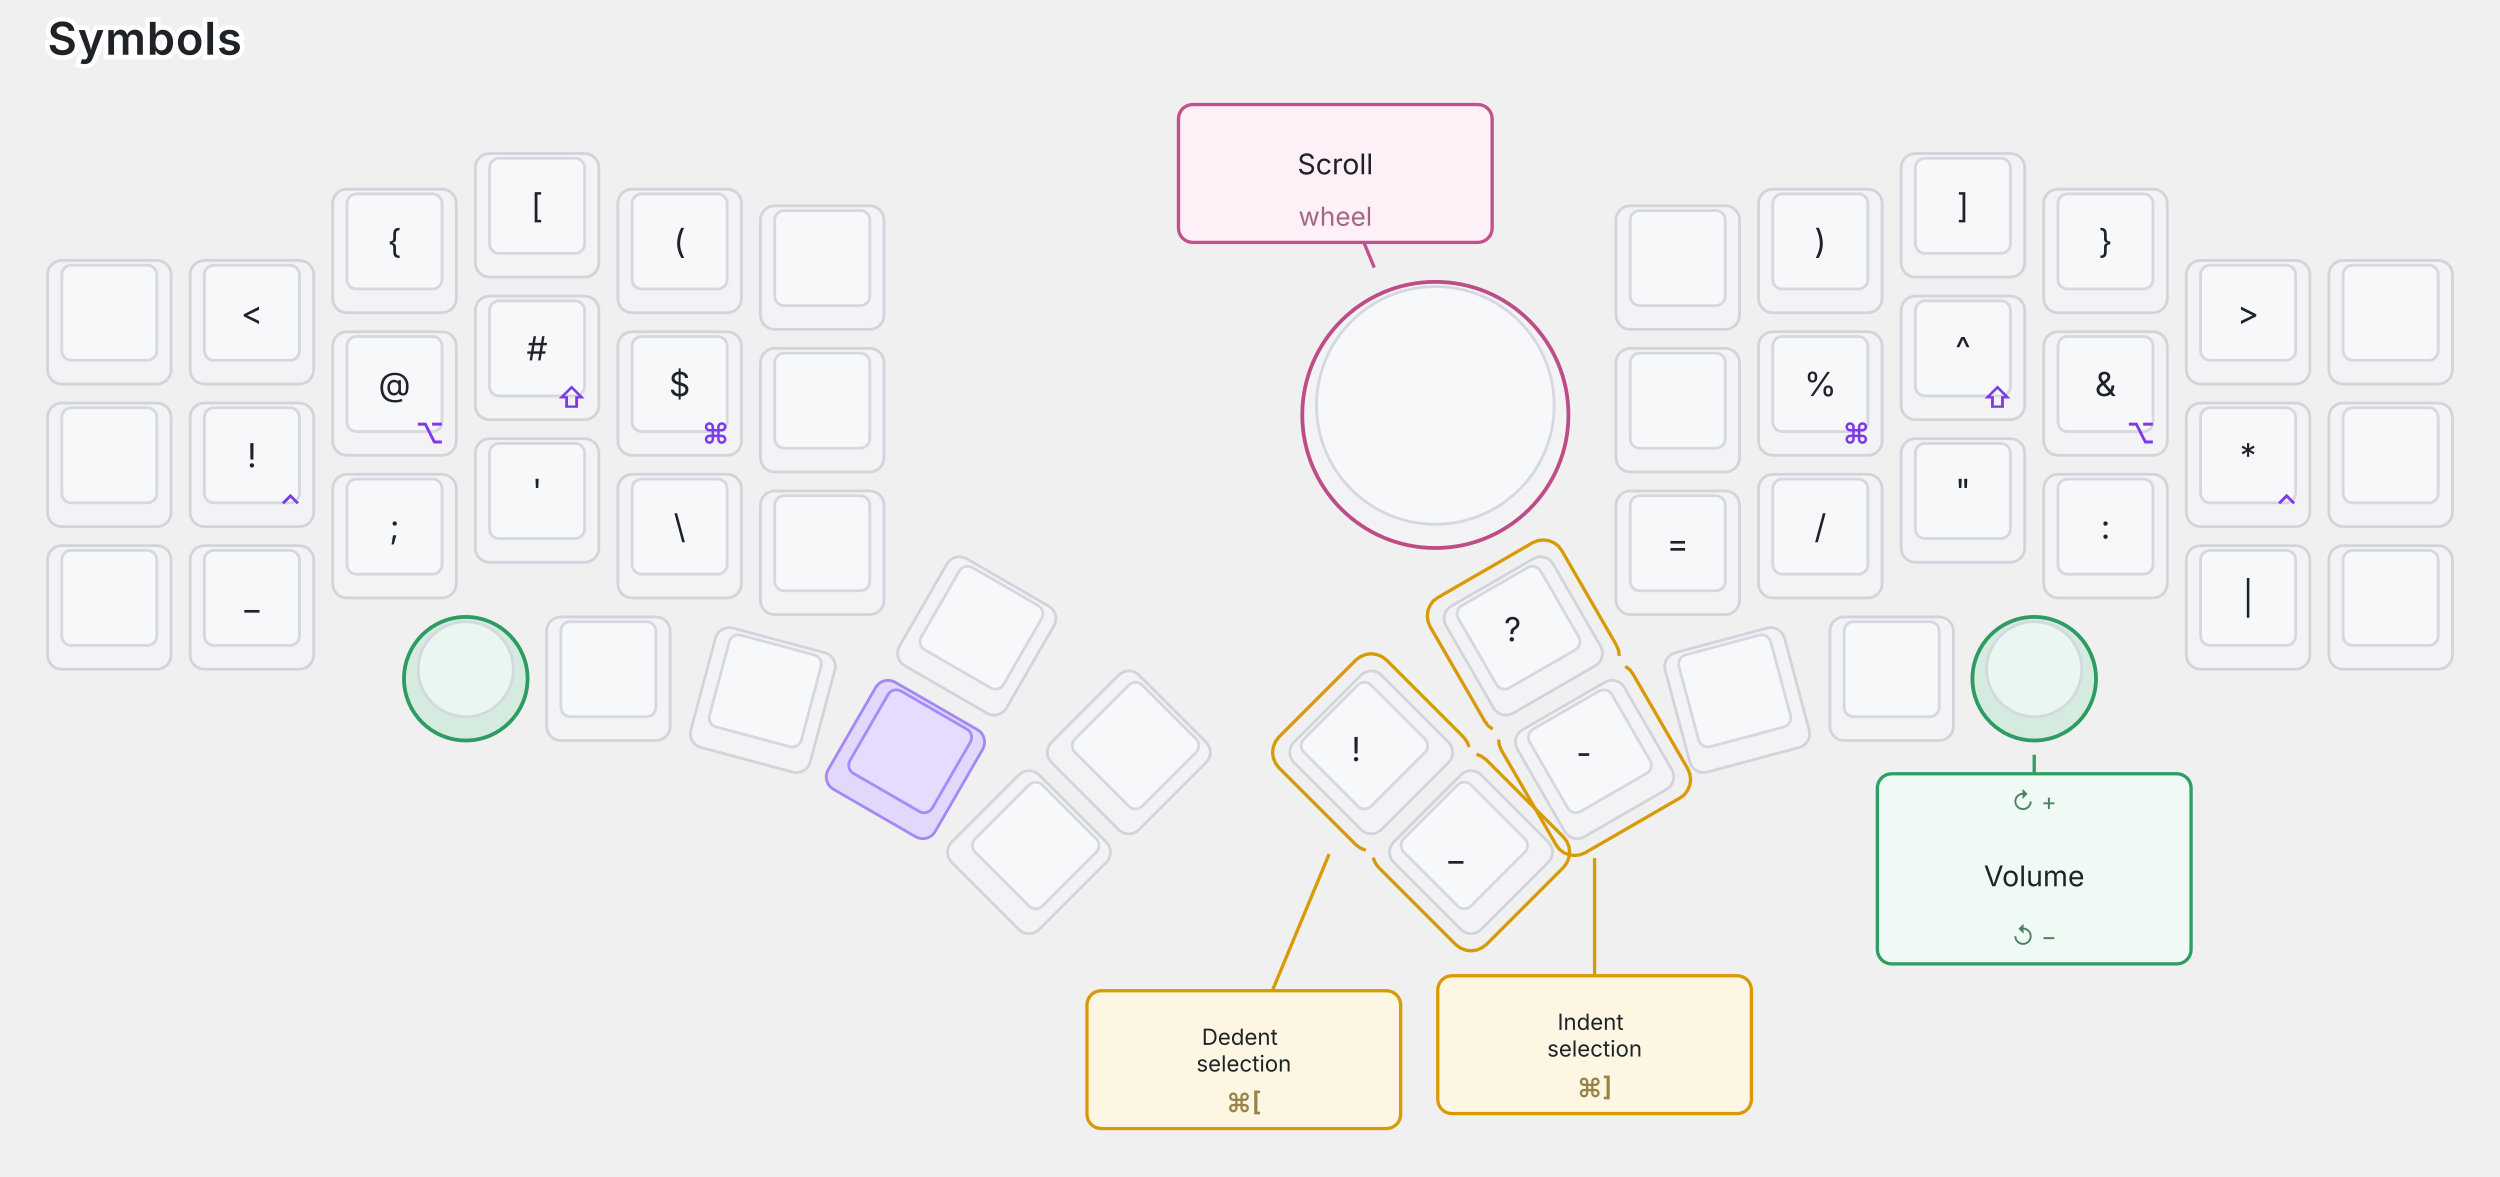
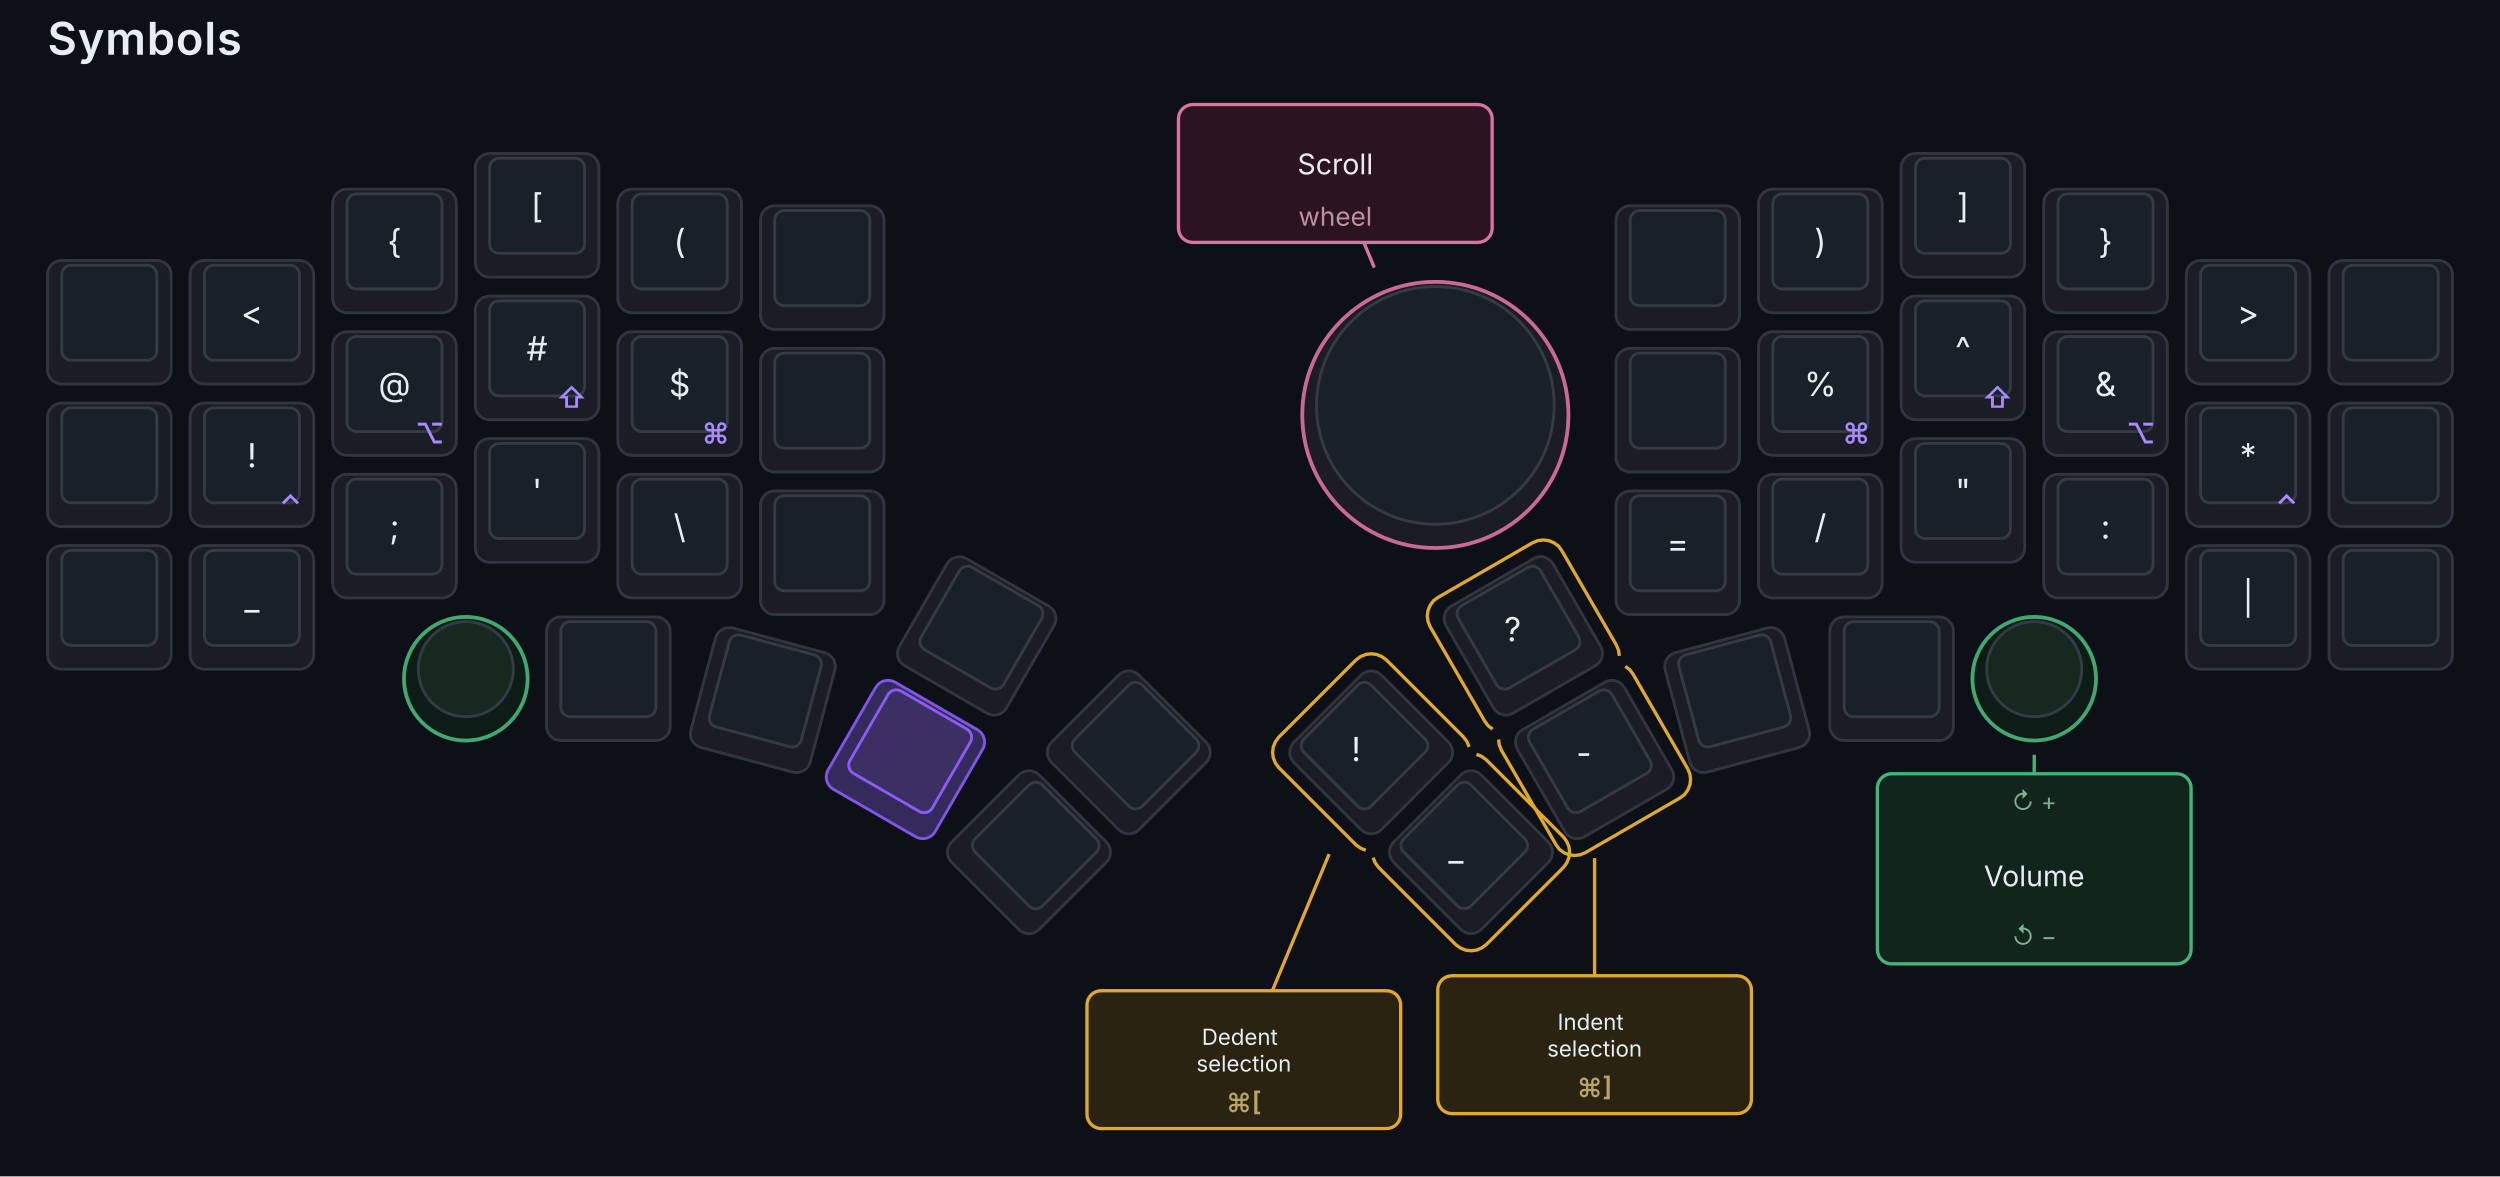
<svg xmlns="http://www.w3.org/2000/svg" width="1052" height="495" viewBox="0 0 1052 495" class="keymap">
  <defs />/* end glyphs */
<style>/* inherit to force styles through use tags */
svg path {
    fill: inherit;
}

/* font and background color specifications */
svg.keymap {
    font-family: SFMono-Regular,Consolas,Liberation Mono,Menlo,monospace;
    font-size: 14px;
    font-kerning: normal;
    text-rendering: optimizeLegibility;
    fill: #24292e;
}

/* default key styling */
rect.key {
    fill: #f6f8fa;
}

rect.key, rect.combo {
    stroke: #c9cccf;
    stroke-width: 1;
}

/* default key side styling, only used is draw_key_sides is set */
rect.side {
    filter: brightness(90%);
}

/* color accent for combo boxes */
rect.combo, rect.combo-separate {
    fill: #cdf;
}

/* color accent for held keys */
rect.held, rect.combo.held {
    fill: #fdd;
}

/* color accent for ghost (optional) keys */
rect.ghost, rect.combo.ghost {
    stroke-dasharray: 4, 4;
    stroke-width: 2;
}

text {
    text-anchor: middle;
    dominant-baseline: middle;
}

/* styling for layer labels */
text.label {
    font-weight: bold;
    text-anchor: start;
    stroke: white;
    stroke-width: 4;
    paint-order: stroke;
}

/* styling for optional footer */
text.footer {
    text-anchor: end;
    dominant-baseline: auto;
    stroke: white;
    stroke-width: 4;
    paint-order: stroke;
}

/* styling for combo tap, and key non-tap label text */
text.combo, text.hold, text.shifted, text.left, text.right, text.tl, text.tr, text.bl, text.br {
    font-size: 11px;
}

text.hold, text.bl, text.br {
    text-anchor: middle;
    dominant-baseline: auto;
}

text.shifted, text.tl, text.tr {
    text-anchor: middle;
    dominant-baseline: hanging;
}

text.left, text.tl, text.bl {
    text-anchor: start;
}

text.right, text.tr, text.br {
    text-anchor: end;
}

text.layer-activator {
    text-decoration: underline;
}

/* styling for hold/shifted label text in combo box */
text.combo.hold, text.combo.shifted, text.combo.left, text.combo.right {
    font-size: 8px;
}

/* lighter symbol for transparent keys */
text.trans {
    fill: #7b7e81;
}

/* styling for combo dendrons */
path.combo {
    stroke-width: 1;
    stroke: gray;
    fill: none;
}

/* Start Tabler Icons Cleanup */
/* cannot use height/width with glyphs */
.icon-tabler &gt; path {
    fill: inherit;
    stroke: inherit;
    stroke-width: 2;
}
/* hide tabler's default box */
.icon-tabler &gt; path[stroke="none"][fill="none"] {
    visibility: hidden;
}
/* End Tabler Icons Cleanup */

- @media (prefers-color-scheme: dark) {
svg.keymap { fill: #d1d6db; }
rect.key { fill: #3f4750; }
rect.key, rect.combo { stroke: #60666c; }
rect.combo, rect.combo-separate { fill: #1f3d7a; }
rect.held, rect.combo.held { fill: #854747; }
text.label, text.footer { stroke: black; }
text.trans { fill: #7e8184; }
path.combo { stroke: #7f7f7f; }

- }
svg.keymap {
  font-family: -apple-system, "SF Pro Text", "Segoe UI", Inter, Helvetica, Arial, sans-serif;
  font-size: 14px;
-   background-color: #ffffff;
-   fill: #1f2328;
-   color: #1f2328;  /* icon glyphs stroke with currentColor */
- }
- rect.key { fill: #f7f8fa; }
- rect.key, rect.combo { stroke: #d5d9df; stroke-width: 1.2; }
- rect.side { filter: brightness(96%); }
+   background-color: #0d1117;
+   fill: #e6edf3;
+   color: #e6edf3;  /* icon glyphs stroke with currentColor */
+ }
+ rect.backdrop { fill: #0d1117; }
+ rect.key { fill: #1a2029; }
+ rect.key, rect.combo { stroke: #343b45; stroke-width: 1.2; }
+ rect.side { filter: brightness(85%); }
/* thumb/layer keys that activate the drawn layer */
- rect.held, rect.combo.held { fill: #e6dcff; stroke: #a78bfa; }
+ rect.held, rect.combo.held { fill: #3b2f63; stroke: #8b5cf6; }
/* combos: one outline around the whole group of keys that triggers them,
   and a legend saying what it does over the keystroke it sends */
- path.combo-outline { stroke: #d99a07; stroke-width: 1.4; fill: none; }
- rect.combo { fill: #fdf6e3; stroke: #d99a07; stroke-width: 1.4; }
+ path.combo-outline { stroke: #e0a82e; stroke-width: 1.4; fill: none; }
+ rect.combo { fill: #2a2312; stroke: #e0a82e; stroke-width: 1.4; }
text.combo.tap { font-size: 12px; transform: translateY(-4px); }
- text.combo.hold { font-size: 11px; fill: #9a8347; transform: translateY(-5px); }
- path.combo-leader { stroke: #d99a07; stroke-width: 1.4; fill: none; }
+ text.combo.hold { font-size: 11px; fill: #b8a468; transform: translateY(-5px); }
+ path.combo-leader { stroke: #e0a82e; stroke-width: 1.4; fill: none; }
/* knobs get the same treatment as combos, in green */
- .knob rect.combo { fill: #eefaf3; stroke: #2f9e63; }
- path.combo-leader.knob { stroke: #2f9e63; }
+ .knob rect.combo { fill: #12251c; stroke: #46b37a; }
+ path.combo-leader.knob { stroke: #46b37a; }
/* the knob card is taller than combo_h, which is what positions these,
   so each line is pushed back out to its own edge */
- .knob text.combo.shifted { fill: #4c8168; font-size: 10px; transform: translateY(-5px); }
- .knob text.combo.hold { fill: #4c8168; font-size: 10px; font-weight: 400; transform: translateY(5px); }
+ .knob text.combo.shifted { fill: #7fae95; font-size: 10px; transform: translateY(-5px); }
+ .knob text.combo.hold { fill: #7fae95; font-size: 10px; font-weight: 400; transform: translateY(5px); }
.knob text.combo.tap { transform: translateY(3px); }
/* what a key does on hold, in the bottom-right corner ... */
- text.br { fill: #7c3aed; font-weight: 600; font-size: 12px; transform: translate(-3px, -3px); }
+ text.br { fill: #a78bfa; font-weight: 600; font-size: 12px; transform: translate(-3px, -3px); }
/* ... and what it is for, bottom-left */
- text.bl { fill: #939aa3; font-size: 10.5px; transform: translate(3px, -3px); }
+ text.bl { fill: #7d848d; font-size: 10.5px; transform: translate(3px, -3px); }
/* rotary encoders: round the keycap into a knob, and pull the clockwise /
   counter-clockwise legends off its edge */
- rect.encoder { rx: 50%; ry: 50%; fill: #e9f7f0; }
- rect.encoder.side { stroke: #2f9e63; stroke-width: 1.6; fill: #d9efe4; }
+ rect.encoder { rx: 50%; ry: 50%; fill: #16281f; }
+ rect.encoder.side { stroke: #46b37a; stroke-width: 1.6; fill: #101c15; }
/* the Cirque trackpad: not a key, drawn as its own round pad */
rect.trackpad { rx: 50%; ry: 50%; }
- rect.trackpad.side { stroke: #c2508a; stroke-width: 1.6; }
- .pad rect.combo { fill: #fdf0f6; stroke: #c2508a; }
- path.combo-leader.pad { stroke: #c2508a; }
- .pad text.combo.hold { fill: #a4677f; font-weight: 400; }
+ rect.trackpad.side { stroke: #d9739f; stroke-width: 1.6; }
+ .pad rect.combo { fill: #2b141f; stroke: #d9739f; }
+ path.combo-leader.pad { stroke: #d9739f; }
+ .pad text.combo.hold { fill: #c08fa2; font-weight: 400; }
/* note cards: a scheme shared by a group of keys, stated once beside them */
- .note rect.combo { fill: #eef3fd; stroke: #3b6fd4; }
- path.combo-outline.note, path.combo-leader.note { stroke: #3b6fd4; }
+ .note rect.combo { fill: #121d33; stroke: #5b8fe6; }
+ path.combo-outline.note, path.combo-leader.note { stroke: #5b8fe6; }
/* class rules, not text-anchor attributes: the sheet sets text-anchor on
   every `text` and a presentation attribute cannot outrank it */
.note text.note-title { font-size: 12.5px; font-weight: 600; letter-spacing: 0.01em; }
- .note text.note-label { font-size: 11.5px; fill: #5a6373; text-anchor: start; }
- .note text.note-chord { font-size: 11.5px; fill: #3b6fd4; font-weight: 600; text-anchor: end; }
+ .note text.note-label { font-size: 11.5px; fill: #98a2b3; text-anchor: start; }
+ .note text.note-chord { font-size: 11.5px; fill: #7dabf0; font-weight: 600; text-anchor: end; }
.note text.note-mark { font-size: 10px; text-anchor: middle; }
- .note text.note-mark.tap { fill: #3b6fd4; }
- .note text.note-mark.hold { fill: #7c3aed; }
- .note path.note-rule { stroke: #3b6fd4; stroke-width: 0.8; opacity: 0.35; }
- .note text.note-key { font-size: 10px; fill: #8a93a3; letter-spacing: 0.03em; }
+ .note text.note-mark.tap { fill: #7dabf0; }
+ .note text.note-mark.hold { fill: #a78bfa; }
+ .note path.note-rule { stroke: #7dabf0; stroke-width: 0.8; opacity: 0.35; }
+ .note text.note-key { font-size: 10px; fill: #6d7788; letter-spacing: 0.03em; }
text.encoder.shifted { transform: translateY(4px); }
text.encoder.hold { transform: translateY(-4px); }
- text.hold { fill: #7c3aed; font-weight: 600; }
- text.shifted { fill: #7c7f88; font-size: 10.5px; transform: translateY(3px); }
- text.trans { fill: #b9bec6; }
+ text.hold { fill: #a78bfa; font-weight: 600; }
+ text.shifted { fill: #8b929c; font-size: 10.5px; transform: translateY(3px); }
+ text.trans { fill: #4d545e; }
text.label { font-size: 19px; font-weight: 600; letter-spacing: 0.02em; }
- path.combo { stroke: #93c5fd; }
- @media (prefers-color-scheme: dark) {
-   svg.keymap { background-color: #0d1117; fill: #e6edf3; color: #e6edf3; }
-   rect.key { fill: #1a2029; }
-   rect.key, rect.combo { stroke: #343b45; }
-   rect.side { filter: brightness(85%); }
-   rect.held, rect.combo.held { fill: #3b2f63; stroke: #8b5cf6; }
-   path.combo-outline, path.combo-leader { stroke: #e0a82e; }
-   rect.combo { fill: #2a2312; stroke: #e0a82e; }
-   text.combo.hold { fill: #b8a468; }
-   .knob rect.combo { fill: #12251c; stroke: #46b37a; }
-   path.combo-leader.knob { stroke: #46b37a; }
-   rect.encoder { fill: #16281f; }
-   rect.encoder.side { stroke: #46b37a; fill: #101c15; }
-   rect.trackpad.side { stroke: #d9739f; }
-   .pad rect.combo { fill: #2b141f; stroke: #d9739f; }
-   path.combo-leader.pad { stroke: #d9739f; }
-   .pad text.combo.hold { fill: #c08fa2; }
-   .note rect.combo { fill: #121d33; stroke: #5b8fe6; }
-   path.combo-outline.note, path.combo-leader.note { stroke: #5b8fe6; }
-   .note text.note-label { fill: #98a2b3; }
-   .note text.note-chord, .note text.note-mark.tap { fill: #7dabf0; }
-   .note text.note-mark.hold { fill: #a78bfa; }
-   .note path.note-rule { stroke: #7dabf0; }
-   .note text.note-key { fill: #6d7788; }
-   .knob text.combo.shifted, .knob text.combo.hold { fill: #7fae95; }
-   text.br { fill: #a78bfa; }
-   text.bl { fill: #7d848d; }
-   text.hold { fill: #a78bfa; }
-   text.shifted { fill: #8b929c; }
-   text.trans { fill: #4d545e; }
-   text.label, text.footer { stroke: #0d1117; }
-   path.combo { stroke: #2f6fb0; }
- }
+ text.label, text.footer { stroke: #0d1117; }
+ path.combo { stroke: #2f6fb0; }
</style>
+   <rect class="backdrop" x="0" y="0" width="1052" height="495" />
  <g transform="translate(20, 0)" class="layer-Symbols">
    <text x="0" y="16" class="label" id="Symbols">Symbols</text>
    <g transform="translate(-4.0, 60.6)">
      <g transform="translate(30, 75)" class="key keypos-0">
        <rect rx="6" ry="6" x="-26" y="-26" width="52" height="52" class="key side" />
        <rect rx="4" ry="4" x="-20" y="-24" width="40" height="40" class="key" />
      </g>
      <g transform="translate(90, 75)" class="key keypos-1">
        <rect rx="6" ry="6" x="-26" y="-26" width="52" height="52" class="key side" />
        <rect rx="4" ry="4" x="-20" y="-24" width="40" height="40" class="key" />
        <text x="0" y="-4" class="key tap">&lt;</text>
      </g>
      <g transform="translate(150, 45)" class="key keypos-2">
        <rect rx="6" ry="6" x="-26" y="-26" width="52" height="52" class="key side" />
        <rect rx="4" ry="4" x="-20" y="-24" width="40" height="40" class="key" />
        <text x="0" y="-4" class="key tap">{</text>
      </g>
      <g transform="translate(210, 30)" class="key keypos-3">
        <rect rx="6" ry="6" x="-26" y="-26" width="52" height="52" class="key side" />
        <rect rx="4" ry="4" x="-20" y="-24" width="40" height="40" class="key" />
        <text x="0" y="-4" class="key tap">[</text>
      </g>
      <g transform="translate(270, 45)" class="key keypos-4">
        <rect rx="6" ry="6" x="-26" y="-26" width="52" height="52" class="key side" />
        <rect rx="4" ry="4" x="-20" y="-24" width="40" height="40" class="key" />
        <text x="0" y="-4" class="key tap">(</text>
      </g>
      <g transform="translate(330, 52)" class="key keypos-5">
        <rect rx="6" ry="6" x="-26" y="-26" width="52" height="52" class="key side" />
        <rect rx="4" ry="4" x="-20" y="-24" width="40" height="40" class="key" />
      </g>
      <g transform="translate(690, 52)" class="key keypos-6">
        <rect rx="6" ry="6" x="-26" y="-26" width="52" height="52" class="key side" />
        <rect rx="4" ry="4" x="-20" y="-24" width="40" height="40" class="key" />
      </g>
      <g transform="translate(750, 45)" class="key keypos-7">
        <rect rx="6" ry="6" x="-26" y="-26" width="52" height="52" class="key side" />
        <rect rx="4" ry="4" x="-20" y="-24" width="40" height="40" class="key" />
        <text x="0" y="-4" class="key tap">)</text>
      </g>
      <g transform="translate(810, 30)" class="key keypos-8">
        <rect rx="6" ry="6" x="-26" y="-26" width="52" height="52" class="key side" />
        <rect rx="4" ry="4" x="-20" y="-24" width="40" height="40" class="key" />
        <text x="0" y="-4" class="key tap">]</text>
      </g>
      <g transform="translate(870, 45)" class="key keypos-9">
        <rect rx="6" ry="6" x="-26" y="-26" width="52" height="52" class="key side" />
        <rect rx="4" ry="4" x="-20" y="-24" width="40" height="40" class="key" />
        <text x="0" y="-4" class="key tap">}</text>
      </g>
      <g transform="translate(930, 75)" class="key keypos-10">
        <rect rx="6" ry="6" x="-26" y="-26" width="52" height="52" class="key side" />
        <rect rx="4" ry="4" x="-20" y="-24" width="40" height="40" class="key" />
        <text x="0" y="-4" class="key tap">&gt;</text>
      </g>
      <g transform="translate(990, 75)" class="key keypos-11">
        <rect rx="6" ry="6" x="-26" y="-26" width="52" height="52" class="key side" />
        <rect rx="4" ry="4" x="-20" y="-24" width="40" height="40" class="key" />
      </g>
      <g transform="translate(30, 135)" class="key keypos-12">
        <rect rx="6" ry="6" x="-26" y="-26" width="52" height="52" class="key side" />
        <rect rx="4" ry="4" x="-20" y="-24" width="40" height="40" class="key" />
      </g>
      <g transform="translate(90, 135)" class="key keypos-13">
        <rect rx="6" ry="6" x="-26" y="-26" width="52" height="52" class="key side" />
        <rect rx="4" ry="4" x="-20" y="-24" width="40" height="40" class="key" />
        <text x="0" y="-4" class="key tap">!</text>
        <text x="24" y="24" class="key br">⌃</text>
      </g>
      <g transform="translate(150, 105)" class="key keypos-14">
        <rect rx="6" ry="6" x="-26" y="-26" width="52" height="52" class="key side" />
        <rect rx="4" ry="4" x="-20" y="-24" width="40" height="40" class="key" />
        <text x="0" y="-4" class="key tap">@</text>
        <text x="24" y="24" class="key br">⌥</text>
      </g>
      <g transform="translate(210, 90)" class="key keypos-15">
        <rect rx="6" ry="6" x="-26" y="-26" width="52" height="52" class="key side" />
        <rect rx="4" ry="4" x="-20" y="-24" width="40" height="40" class="key" />
        <text x="0" y="-4" class="key tap">#</text>
        <text x="24" y="24" class="key br">⇧</text>
      </g>
      <g transform="translate(270, 105)" class="key keypos-16">
        <rect rx="6" ry="6" x="-26" y="-26" width="52" height="52" class="key side" />
        <rect rx="4" ry="4" x="-20" y="-24" width="40" height="40" class="key" />
        <text x="0" y="-4" class="key tap">$</text>
        <text x="24" y="24" class="key br">⌘</text>
      </g>
      <g transform="translate(330, 112)" class="key keypos-17">
        <rect rx="6" ry="6" x="-26" y="-26" width="52" height="52" class="key side" />
        <rect rx="4" ry="4" x="-20" y="-24" width="40" height="40" class="key" />
      </g>
      <g transform="translate(690, 112)" class="key keypos-18">
        <rect rx="6" ry="6" x="-26" y="-26" width="52" height="52" class="key side" />
        <rect rx="4" ry="4" x="-20" y="-24" width="40" height="40" class="key" />
      </g>
      <g transform="translate(750, 105)" class="key keypos-19">
        <rect rx="6" ry="6" x="-26" y="-26" width="52" height="52" class="key side" />
        <rect rx="4" ry="4" x="-20" y="-24" width="40" height="40" class="key" />
        <text x="0" y="-4" class="key tap">%</text>
        <text x="24" y="24" class="key br">⌘</text>
      </g>
      <g transform="translate(810, 90)" class="key keypos-20">
        <rect rx="6" ry="6" x="-26" y="-26" width="52" height="52" class="key side" />
        <rect rx="4" ry="4" x="-20" y="-24" width="40" height="40" class="key" />
        <text x="0" y="-4" class="key tap">^</text>
        <text x="24" y="24" class="key br">⇧</text>
      </g>
      <g transform="translate(870, 105)" class="key keypos-21">
        <rect rx="6" ry="6" x="-26" y="-26" width="52" height="52" class="key side" />
        <rect rx="4" ry="4" x="-20" y="-24" width="40" height="40" class="key" />
        <text x="0" y="-4" class="key tap">&amp;</text>
        <text x="24" y="24" class="key br">⌥</text>
      </g>
      <g transform="translate(930, 135)" class="key keypos-22">
        <rect rx="6" ry="6" x="-26" y="-26" width="52" height="52" class="key side" />
        <rect rx="4" ry="4" x="-20" y="-24" width="40" height="40" class="key" />
        <text x="0" y="-4" class="key tap">*</text>
        <text x="24" y="24" class="key br">⌃</text>
      </g>
      <g transform="translate(990, 135)" class="key keypos-23">
        <rect rx="6" ry="6" x="-26" y="-26" width="52" height="52" class="key side" />
        <rect rx="4" ry="4" x="-20" y="-24" width="40" height="40" class="key" />
      </g>
      <g transform="translate(30, 195)" class="key keypos-24">
        <rect rx="6" ry="6" x="-26" y="-26" width="52" height="52" class="key side" />
        <rect rx="4" ry="4" x="-20" y="-24" width="40" height="40" class="key" />
      </g>
      <g transform="translate(90, 195)" class="key keypos-25">
        <rect rx="6" ry="6" x="-26" y="-26" width="52" height="52" class="key side" />
        <rect rx="4" ry="4" x="-20" y="-24" width="40" height="40" class="key" />
        <text x="0" y="-4" class="key tap">_</text>
      </g>
      <g transform="translate(150, 165)" class="key keypos-26">
        <rect rx="6" ry="6" x="-26" y="-26" width="52" height="52" class="key side" />
        <rect rx="4" ry="4" x="-20" y="-24" width="40" height="40" class="key" />
        <text x="0" y="-4" class="key tap">;</text>
      </g>
      <g transform="translate(210, 150)" class="key keypos-27">
        <rect rx="6" ry="6" x="-26" y="-26" width="52" height="52" class="key side" />
        <rect rx="4" ry="4" x="-20" y="-24" width="40" height="40" class="key" />
        <text x="0" y="-4" class="key tap">'</text>
      </g>
      <g transform="translate(270, 165)" class="key keypos-28">
        <rect rx="6" ry="6" x="-26" y="-26" width="52" height="52" class="key side" />
        <rect rx="4" ry="4" x="-20" y="-24" width="40" height="40" class="key" />
        <text x="0" y="-4" class="key tap">\</text>
      </g>
      <g transform="translate(330, 172)" class="key keypos-29">
        <rect rx="6" ry="6" x="-26" y="-26" width="52" height="52" class="key side" />
        <rect rx="4" ry="4" x="-20" y="-24" width="40" height="40" class="key" />
      </g>
      <g transform="translate(395, 207) rotate(30.0)" class="key keypos-30">
        <rect rx="6" ry="6" x="-26" y="-26" width="52" height="52" class="key side" />
        <rect rx="4" ry="4" x="-20" y="-24" width="40" height="40" class="key" />
      </g>
      <g transform="translate(459, 256) rotate(45.0)" class="key keypos-31">
        <rect rx="6" ry="6" x="-26" y="-26" width="52" height="52" class="key side" />
        <rect rx="4" ry="4" x="-20" y="-24" width="40" height="40" class="key" />
      </g>
      <g transform="translate(561, 256) rotate(-45.0)" class="key keypos-32">
        <rect rx="6" ry="6" x="-26" y="-26" width="52" height="52" class="key side" />
        <rect rx="4" ry="4" x="-20" y="-24" width="40" height="40" class="key" />
        <text x="0" y="-4" class="key tap" transform="rotate(45, 0, -9)">!</text>
      </g>
      <g transform="translate(625, 207) rotate(-30.0)" class="key keypos-33">
        <rect rx="6" ry="6" x="-26" y="-26" width="52" height="52" class="key side" />
        <rect rx="4" ry="4" x="-20" y="-24" width="40" height="40" class="key" />
        <text x="0" y="-4" class="key tap" transform="rotate(30, 0, -9)">?</text>
      </g>
      <g transform="translate(690, 172)" class="key keypos-34">
        <rect rx="6" ry="6" x="-26" y="-26" width="52" height="52" class="key side" />
        <rect rx="4" ry="4" x="-20" y="-24" width="40" height="40" class="key" />
        <text x="0" y="-4" class="key tap">=</text>
      </g>
      <g transform="translate(750, 165)" class="key keypos-35">
        <rect rx="6" ry="6" x="-26" y="-26" width="52" height="52" class="key side" />
        <rect rx="4" ry="4" x="-20" y="-24" width="40" height="40" class="key" />
        <text x="0" y="-4" class="key tap">/</text>
      </g>
      <g transform="translate(810, 150)" class="key keypos-36">
        <rect rx="6" ry="6" x="-26" y="-26" width="52" height="52" class="key side" />
        <rect rx="4" ry="4" x="-20" y="-24" width="40" height="40" class="key" />
        <text x="0" y="-4" class="key tap">"</text>
      </g>
      <g transform="translate(870, 165)" class="key keypos-37">
        <rect rx="6" ry="6" x="-26" y="-26" width="52" height="52" class="key side" />
        <rect rx="4" ry="4" x="-20" y="-24" width="40" height="40" class="key" />
        <text x="0" y="-4" class="key tap">:</text>
      </g>
      <g transform="translate(930, 195)" class="key keypos-38">
        <rect rx="6" ry="6" x="-26" y="-26" width="52" height="52" class="key side" />
        <rect rx="4" ry="4" x="-20" y="-24" width="40" height="40" class="key" />
        <text x="0" y="-4" class="key tap">|</text>
      </g>
      <g transform="translate(990, 195)" class="key keypos-39">
        <rect rx="6" ry="6" x="-26" y="-26" width="52" height="52" class="key side" />
        <rect rx="4" ry="4" x="-20" y="-24" width="40" height="40" class="key" />
      </g>
      <g transform="translate(180, 225)" class="key encoder keypos-40">
        <rect rx="6" ry="6" x="-26" y="-26" width="52" height="52" class="key encoder side" />
        <rect rx="4" ry="4" x="-20" y="-24" width="40" height="40" class="key encoder" />
      </g>
      <g transform="translate(240, 225)" class="key keypos-41">
        <rect rx="6" ry="6" x="-26" y="-26" width="52" height="52" class="key side" />
        <rect rx="4" ry="4" x="-20" y="-24" width="40" height="40" class="key" />
      </g>
      <g transform="translate(305, 234) rotate(15.0)" class="key keypos-42">
        <rect rx="6" ry="6" x="-26" y="-26" width="52" height="52" class="key side" />
        <rect rx="4" ry="4" x="-20" y="-24" width="40" height="40" class="key" />
      </g>
      <g transform="translate(365, 259) rotate(30.0)" class="key held keypos-43">
        <rect rx="6" ry="6" x="-26" y="-26" width="52" height="52" class="key held side" />
        <rect rx="4" ry="4" x="-20" y="-24" width="40" height="40" class="key held" />
      </g>
      <g transform="translate(417, 298) rotate(45.0)" class="key keypos-44">
        <rect rx="6" ry="6" x="-26" y="-26" width="52" height="52" class="key side" />
        <rect rx="4" ry="4" x="-20" y="-24" width="40" height="40" class="key" />
      </g>
      <g transform="translate(603, 298) rotate(-45.0)" class="key keypos-45">
        <rect rx="6" ry="6" x="-26" y="-26" width="52" height="52" class="key side" />
        <rect rx="4" ry="4" x="-20" y="-24" width="40" height="40" class="key" />
        <text x="0" y="-4" class="key tap" transform="rotate(45, 0, -9)">_</text>
      </g>
      <g transform="translate(655, 259) rotate(-30.0)" class="key keypos-46">
        <rect rx="6" ry="6" x="-26" y="-26" width="52" height="52" class="key side" />
        <rect rx="4" ry="4" x="-20" y="-24" width="40" height="40" class="key" />
        <text x="0" y="-4" class="key tap" transform="rotate(30, 0, -9)">-</text>
      </g>
      <g transform="translate(715, 234) rotate(-15.0)" class="key keypos-47">
        <rect rx="6" ry="6" x="-26" y="-26" width="52" height="52" class="key side" />
        <rect rx="4" ry="4" x="-20" y="-24" width="40" height="40" class="key" />
      </g>
      <g transform="translate(780, 225)" class="key keypos-48">
        <rect rx="6" ry="6" x="-26" y="-26" width="52" height="52" class="key side" />
        <rect rx="4" ry="4" x="-20" y="-24" width="40" height="40" class="key" />
      </g>
      <g transform="translate(840, 225)" class="key encoder keypos-49">
        <rect rx="6" ry="6" x="-26" y="-26" width="52" height="52" class="key encoder side" />
        <rect rx="4" ry="4" x="-20" y="-24" width="40" height="40" class="key encoder" />
      </g>
      <g transform="translate(588, 114)" class="key trackpad keypos-50">
        <rect rx="6" ry="6" x="-56" y="-56" width="112" height="112" class="key trackpad side" />
        <rect rx="4" ry="4" x="-50" y="-54" width="100" height="100" class="key trackpad" />
      </g>
      <path d="M840.0,265.0 L840.0,257.0" class="combo-leader knob" />
      <path d="M557.9,41.4 L562.3,52.0" class="combo-leader pad" />
      <path d="M664.2,210.9 L665.1,213.1 L665.4,215.4 M612.1,246.2 L610.2,244.8 L608.8,242.9 L585.8,203.1 L584.9,200.9 L584.6,198.6 L584.9,196.3 L585.8,194.1 L587.2,192.2 L589.1,190.8 L628.9,167.8 L631.1,166.9 L633.4,166.6 L635.7,166.9 L637.9,167.8 L639.8,169.2 L641.2,171.1 L664.2,210.9 M694.2,262.9 L695.1,265.1 L695.4,267.4 L695.1,269.7 L694.2,271.9 L692.8,273.8 L690.9,275.2 L651.1,298.2 L648.9,299.1 L646.6,299.4 L644.3,299.1 L642.1,298.2 L640.2,296.8 L638.8,294.9 L615.8,255.1 L614.9,252.9 L614.6,250.6 M667.9,219.8 L669.8,221.2 L671.2,223.1 L694.2,262.9" class="combo-outline" />
      <path d="M655.0,350.0 L655.0,300.5" class="combo-leader" />
      <path d="M599.9,249.6 L601.3,251.5 L602.2,253.7 M558.7,297.2 L556.5,296.3 L554.6,294.9 L522.1,262.4 L520.7,260.5 L519.8,258.3 L519.5,256.0 L519.8,253.7 L520.7,251.5 L522.1,249.6 L554.6,217.1 L556.5,215.7 L558.7,214.8 L561.0,214.5 L563.3,214.8 L565.5,215.7 L567.4,217.1 L599.9,249.6 M641.9,291.6 L643.3,293.5 L644.2,295.7 L644.5,298.0 L644.2,300.3 L643.3,302.5 L641.9,304.4 L609.4,336.9 L607.5,338.3 L605.3,339.2 L603.0,339.5 L600.7,339.2 L598.5,338.3 L596.6,336.9 L564.1,304.4 L562.7,302.5 L561.8,300.3 M605.3,256.8 L607.5,257.7 L609.4,259.1 L641.9,291.6" class="combo-outline" />
      <path d="M519.4,356.3 L543.3,298.8" class="combo-leader" />
      <g class="combo combopos-0" transform="translate(15.0,146.0)">
        <rect rx="6" ry="6" x="574" y="204" width="132" height="58" class="combo" />
        <text x="640" y="233" class="combo tap">
          <tspan x="640" dy="-0.6em" style="font-size: 78%">Indent</tspan>
          <tspan x="640" dy="1.2em" style="font-size: 78%">selection</tspan>
        </text>
        <text x="640" y="260" class="combo hold">⌘]</text>
      </g>
      <g class="combo combopos-1" transform="translate(-74.6,108.3)">
        <rect rx="6" ry="6" x="516" y="248" width="132" height="58" class="combo" />
        <text x="582" y="277" class="combo tap">
          <tspan x="582" dy="-0.6em" style="font-size: 78%">Dedent</tspan>
          <tspan x="582" dy="1.2em" style="font-size: 78%">selection</tspan>
        </text>
        <text x="582" y="304" class="combo hold">⌘[</text>
      </g>
      <g class="combo knob combopos-2" transform="translate(0.0,80.0)">
        <rect rx="6" ry="6" x="774" y="185" width="132" height="80" class="combo knob" />
        <text x="840" y="225" class="combo knob tap">Volume</text>
        <text x="840" y="252" class="combo knob hold">↺ −</text>
        <text x="840" y="198" class="combo knob shifted">↻ +</text>
      </g>
      <g class="combo pad combopos-3" transform="translate(-42.1,-101.6)">
        <rect rx="6" ry="6" x="522" y="85" width="132" height="58" class="combo pad" />
        <text x="588" y="114" class="combo pad tap">Scroll</text>
        <text x="588" y="141" class="combo pad hold">wheel</text>
      </g>
    </g>
  </g>
</svg>
